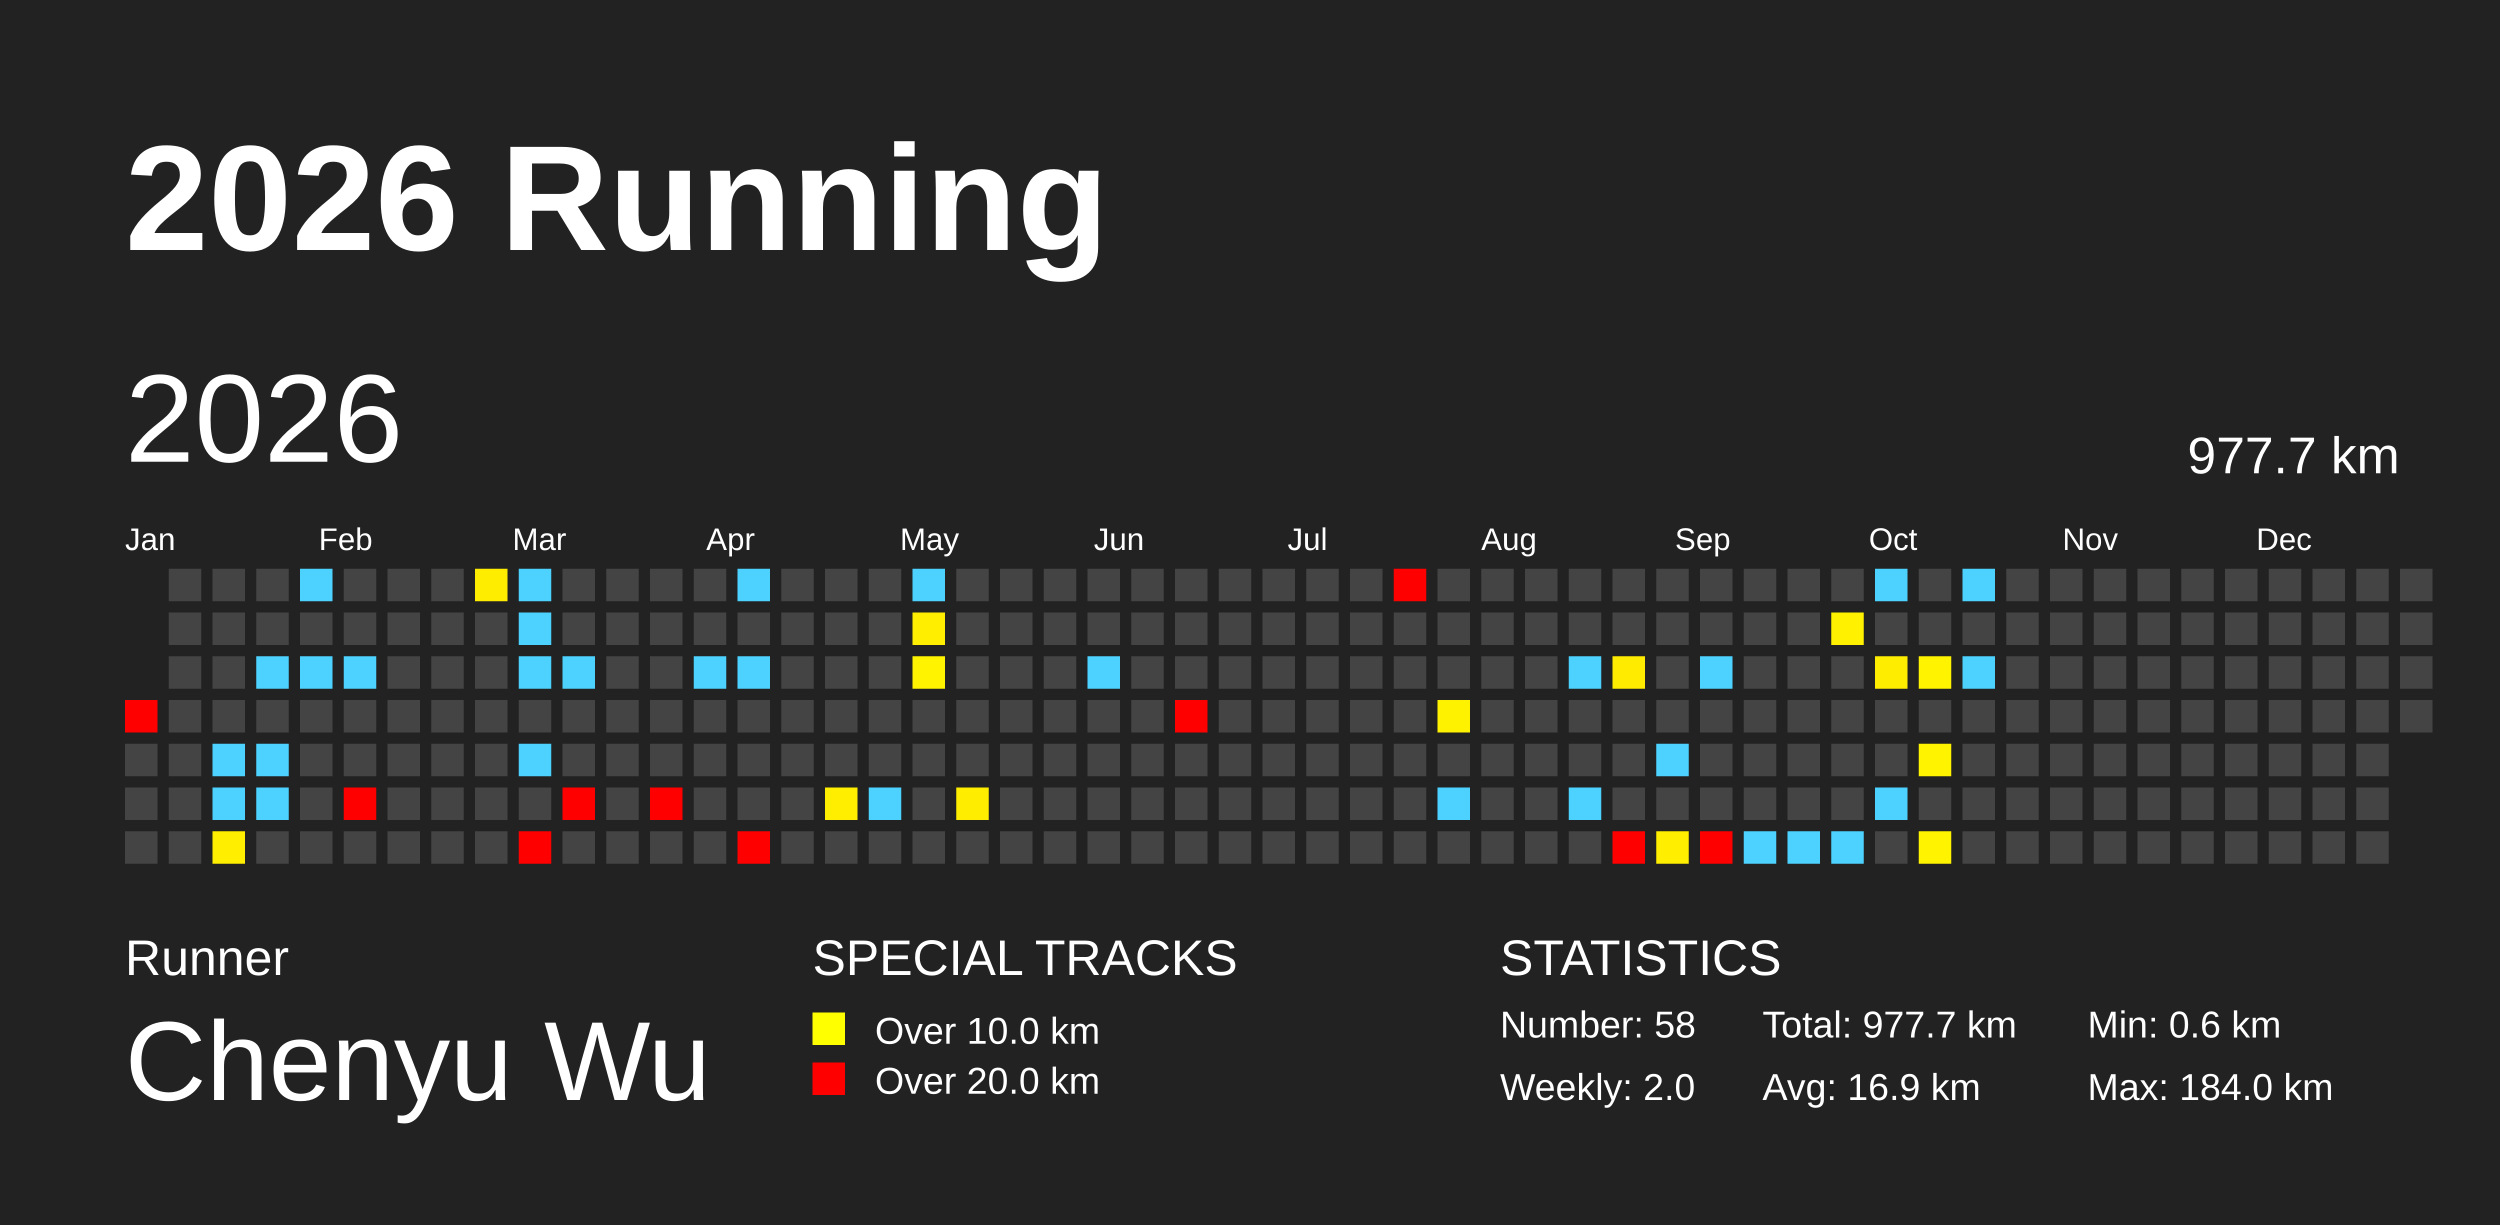
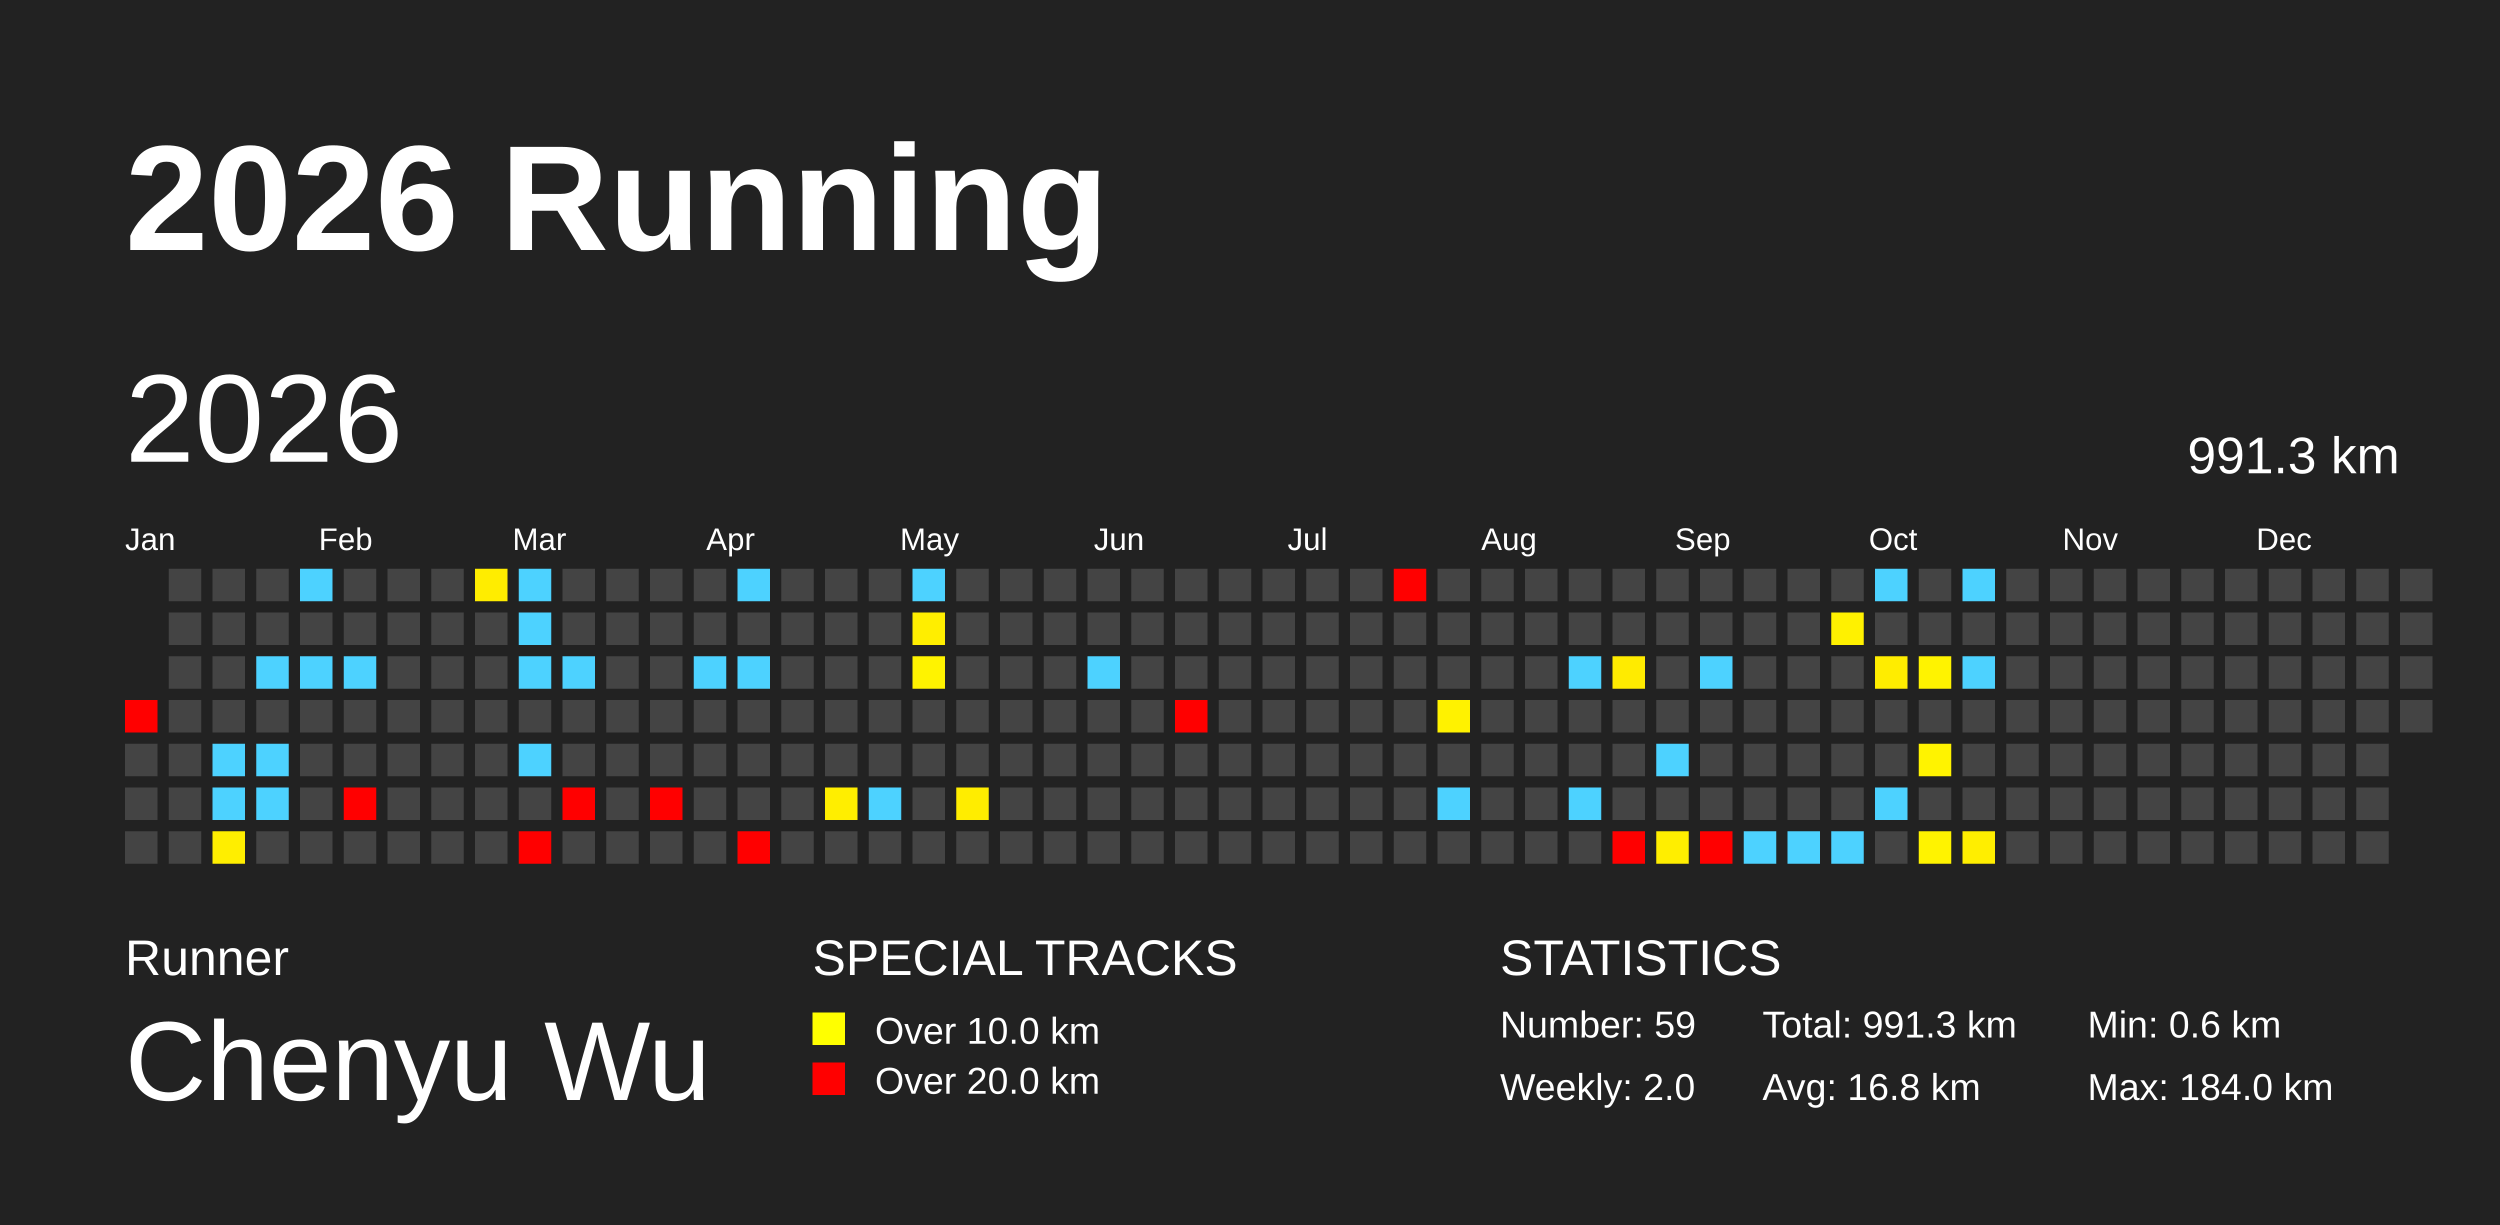
<svg xmlns="http://www.w3.org/2000/svg" baseProfile="full" height="98mm" version="1.1" viewBox="0,0,200,98" width="200mm">
  <defs />
  <rect fill="#222222" height="98" width="200" x="0" y="0" />
  <text fill="#FFFFFF" style="font-size:12px; font-family:Arial; font-weight:bold;" x="10" y="20">2026 Running</text>
  <text fill="#FFFFFF" style="font-size:4px; font-family:Arial" x="10" y="78">Runner</text>
  <text fill="#FFFFFF" style="font-size:9px; font-family:Arial" x="10" y="88">Chenyu Wu</text>
  <text fill="#FFFFFF" style="font-size:4px; font-family:Arial" x="65" y="78">SPECIAL TRACKS</text>
  <rect fill="yellow" height="2.6" width="2.6" x="65" y="81" />
  <text fill="#FFFFFF" style="font-size:3px; font-family:Arial" x="70" y="83.5">Over 10.0 km</text>
  <rect fill="red" height="2.6" width="2.6" x="65" y="85" />
  <text fill="#FFFFFF" style="font-size:3px; font-family:Arial" x="70" y="87.5">Over 20.0 km</text>
  <text fill="#FFFFFF" style="font-size:4px; font-family:Arial" x="120" y="78">STATISTICS</text>
-   <text fill="#FFFFFF" style="font-size:3px; font-family:Arial" x="120" y="83">Number: 58</text>
+   <text fill="#FFFFFF" style="font-size:3px; font-family:Arial" x="120" y="83">Number: 59</text>
  <text fill="#FFFFFF" style="font-size:3px; font-family:Arial" x="120" y="88">Weekly: 2.0</text>
-   <text fill="#FFFFFF" style="font-size:3px; font-family:Arial" x="141" y="83">Total: 977.7 km</text>
-   <text fill="#FFFFFF" style="font-size:3px; font-family:Arial" x="141" y="88">Avg: 16.9 km</text>
+   <text fill="#FFFFFF" style="font-size:3px; font-family:Arial" x="141" y="83">Total: 991.3 km</text>
+   <text fill="#FFFFFF" style="font-size:3px; font-family:Arial" x="141" y="88">Avg: 16.8 km</text>
  <text fill="#FFFFFF" style="font-size:3px; font-family:Arial" x="167" y="83">Min: 0.6 km</text>
  <text fill="#FFFFFF" style="font-size:3px; font-family:Arial" x="167" y="88">Max: 184.0 km</text>
  <text dominant-baseline="hanging" fill="#FFFFFF" style="font-size:10.0px; font-family:Arial;" x="10" y="30">2026</text>
-   <text dominant-baseline="hanging" fill="#FFFFFF" style="font-size:4.125px; font-family:Arial;" x="175" y="35">977.7 km</text>
+   <text dominant-baseline="hanging" fill="#FFFFFF" style="font-size:4.125px; font-family:Arial;" x="175" y="35">991.3 km</text>
  <text fill="#FFFFFF" style="font-size:2.5px; font-family:Arial" x="10.0" y="44">Jan</text>
  <text fill="#FFFFFF" style="font-size:2.5px; font-family:Arial" x="25.5" y="44">Feb</text>
  <text fill="#FFFFFF" style="font-size:2.5px; font-family:Arial" x="41.0" y="44">Mar</text>
  <text fill="#FFFFFF" style="font-size:2.5px; font-family:Arial" x="56.5" y="44">Apr</text>
  <text fill="#FFFFFF" style="font-size:2.5px; font-family:Arial" x="72.0" y="44">May</text>
  <text fill="#FFFFFF" style="font-size:2.5px; font-family:Arial" x="87.5" y="44">Jun</text>
  <text fill="#FFFFFF" style="font-size:2.5px; font-family:Arial" x="103.0" y="44">Jul</text>
  <text fill="#FFFFFF" style="font-size:2.5px; font-family:Arial" x="118.5" y="44">Aug</text>
  <text fill="#FFFFFF" style="font-size:2.5px; font-family:Arial" x="134.0" y="44">Sep</text>
  <text fill="#FFFFFF" style="font-size:2.5px; font-family:Arial" x="149.5" y="44">Oct</text>
  <text fill="#FFFFFF" style="font-size:2.5px; font-family:Arial" x="165.0" y="44">Nov</text>
  <text fill="#FFFFFF" style="font-size:2.5px; font-family:Arial" x="180.5" y="44">Dec</text>
  <rect fill="red" height="2.6" width="2.6" x="10.0" y="56.0" />
  <rect fill="#444444" height="2.6" width="2.6" x="10.0" y="59.5" />
  <rect fill="#444444" height="2.6" width="2.6" x="10.0" y="63.0" />
  <rect fill="#444444" height="2.6" width="2.6" x="10.0" y="66.5" />
  <rect fill="#444444" height="2.6" width="2.6" x="13.5" y="45.5" />
  <rect fill="#444444" height="2.6" width="2.6" x="13.5" y="49.0" />
  <rect fill="#444444" height="2.6" width="2.6" x="13.5" y="52.5" />
  <rect fill="#444444" height="2.6" width="2.6" x="13.5" y="56.0" />
  <rect fill="#444444" height="2.6" width="2.6" x="13.5" y="59.5" />
  <rect fill="#444444" height="2.6" width="2.6" x="13.5" y="63.0" />
  <rect fill="#444444" height="2.6" width="2.6" x="13.5" y="66.5" />
  <rect fill="#444444" height="2.6" width="2.6" x="17.0" y="45.5" />
  <rect fill="#444444" height="2.6" width="2.6" x="17.0" y="49.0" />
  <rect fill="#444444" height="2.6" width="2.6" x="17.0" y="52.5" />
  <rect fill="#444444" height="2.6" width="2.6" x="17.0" y="56.0" />
  <rect fill="#4dd2ff" height="2.6" width="2.6" x="17.0" y="59.5" />
  <rect fill="#4dd2ff" height="2.6" width="2.6" x="17.0" y="63.0" />
  <rect fill="#ffee00" height="2.6" width="2.6" x="17.0" y="66.5" />
  <rect fill="#444444" height="2.6" width="2.6" x="20.5" y="45.5" />
  <rect fill="#444444" height="2.6" width="2.6" x="20.5" y="49.0" />
  <rect fill="#4dd2ff" height="2.6" width="2.6" x="20.5" y="52.5" />
  <rect fill="#444444" height="2.6" width="2.6" x="20.5" y="56.0" />
  <rect fill="#4dd2ff" height="2.6" width="2.6" x="20.5" y="59.5" />
  <rect fill="#4dd2ff" height="2.6" width="2.6" x="20.5" y="63.0" />
  <rect fill="#444444" height="2.6" width="2.6" x="20.5" y="66.5" />
  <rect fill="#4dd2ff" height="2.6" width="2.6" x="24.0" y="45.5" />
  <rect fill="#444444" height="2.6" width="2.6" x="24.0" y="49.0" />
  <rect fill="#4dd2ff" height="2.6" width="2.6" x="24.0" y="52.5" />
  <rect fill="#444444" height="2.6" width="2.6" x="24.0" y="56.0" />
  <rect fill="#444444" height="2.6" width="2.6" x="24.0" y="59.5" />
  <rect fill="#444444" height="2.6" width="2.6" x="24.0" y="63.0" />
  <rect fill="#444444" height="2.6" width="2.6" x="24.0" y="66.5" />
  <rect fill="#444444" height="2.6" width="2.6" x="27.5" y="45.5" />
  <rect fill="#444444" height="2.6" width="2.6" x="27.5" y="49.0" />
  <rect fill="#4dd2ff" height="2.6" width="2.6" x="27.5" y="52.5" />
  <rect fill="#444444" height="2.6" width="2.6" x="27.5" y="56.0" />
  <rect fill="#444444" height="2.6" width="2.6" x="27.5" y="59.5" />
  <rect fill="red" height="2.6" width="2.6" x="27.5" y="63.0" />
  <rect fill="#444444" height="2.6" width="2.6" x="27.5" y="66.5" />
  <rect fill="#444444" height="2.6" width="2.6" x="31.0" y="45.5" />
  <rect fill="#444444" height="2.6" width="2.6" x="31.0" y="49.0" />
  <rect fill="#444444" height="2.6" width="2.6" x="31.0" y="52.5" />
  <rect fill="#444444" height="2.6" width="2.6" x="31.0" y="56.0" />
  <rect fill="#444444" height="2.6" width="2.6" x="31.0" y="59.5" />
  <rect fill="#444444" height="2.6" width="2.6" x="31.0" y="63.0" />
  <rect fill="#444444" height="2.6" width="2.6" x="31.0" y="66.5" />
  <rect fill="#444444" height="2.6" width="2.6" x="34.5" y="45.5" />
  <rect fill="#444444" height="2.6" width="2.6" x="34.5" y="49.0" />
  <rect fill="#444444" height="2.6" width="2.6" x="34.5" y="52.5" />
  <rect fill="#444444" height="2.6" width="2.6" x="34.5" y="56.0" />
  <rect fill="#444444" height="2.6" width="2.6" x="34.5" y="59.5" />
  <rect fill="#444444" height="2.6" width="2.6" x="34.5" y="63.0" />
  <rect fill="#444444" height="2.6" width="2.6" x="34.5" y="66.5" />
  <rect fill="#ffed00" height="2.6" width="2.6" x="38.0" y="45.5" />
  <rect fill="#444444" height="2.6" width="2.6" x="38.0" y="49.0" />
  <rect fill="#444444" height="2.6" width="2.6" x="38.0" y="52.5" />
  <rect fill="#444444" height="2.6" width="2.6" x="38.0" y="56.0" />
  <rect fill="#444444" height="2.6" width="2.6" x="38.0" y="59.5" />
  <rect fill="#444444" height="2.6" width="2.6" x="38.0" y="63.0" />
  <rect fill="#444444" height="2.6" width="2.6" x="38.0" y="66.5" />
  <rect fill="#4dd2ff" height="2.6" width="2.6" x="41.5" y="45.5" />
  <rect fill="#4dd2ff" height="2.6" width="2.6" x="41.5" y="49.0" />
  <rect fill="#4dd2ff" height="2.6" width="2.6" x="41.5" y="52.5" />
  <rect fill="#444444" height="2.6" width="2.6" x="41.5" y="56.0" />
  <rect fill="#4dd2ff" height="2.6" width="2.6" x="41.5" y="59.5" />
  <rect fill="#444444" height="2.6" width="2.6" x="41.5" y="63.0" />
  <rect fill="red" height="2.6" width="2.6" x="41.5" y="66.5" />
  <rect fill="#444444" height="2.6" width="2.6" x="45.0" y="45.5" />
  <rect fill="#444444" height="2.6" width="2.6" x="45.0" y="49.0" />
  <rect fill="#4dd2ff" height="2.6" width="2.6" x="45.0" y="52.5" />
  <rect fill="#444444" height="2.6" width="2.6" x="45.0" y="56.0" />
  <rect fill="#444444" height="2.6" width="2.6" x="45.0" y="59.5" />
  <rect fill="red" height="2.6" width="2.6" x="45.0" y="63.0" />
  <rect fill="#444444" height="2.6" width="2.6" x="45.0" y="66.5" />
  <rect fill="#444444" height="2.6" width="2.6" x="48.5" y="45.5" />
  <rect fill="#444444" height="2.6" width="2.6" x="48.5" y="49.0" />
  <rect fill="#444444" height="2.6" width="2.6" x="48.5" y="52.5" />
  <rect fill="#444444" height="2.6" width="2.6" x="48.5" y="56.0" />
  <rect fill="#444444" height="2.6" width="2.6" x="48.5" y="59.5" />
  <rect fill="#444444" height="2.6" width="2.6" x="48.5" y="63.0" />
  <rect fill="#444444" height="2.6" width="2.6" x="48.5" y="66.5" />
  <rect fill="#444444" height="2.6" width="2.6" x="52.0" y="45.5" />
  <rect fill="#444444" height="2.6" width="2.6" x="52.0" y="49.0" />
  <rect fill="#444444" height="2.6" width="2.6" x="52.0" y="52.5" />
  <rect fill="#444444" height="2.6" width="2.6" x="52.0" y="56.0" />
  <rect fill="#444444" height="2.6" width="2.6" x="52.0" y="59.5" />
  <rect fill="red" height="2.6" width="2.6" x="52.0" y="63.0" />
  <rect fill="#444444" height="2.6" width="2.6" x="52.0" y="66.5" />
  <rect fill="#444444" height="2.6" width="2.6" x="55.5" y="45.5" />
  <rect fill="#444444" height="2.6" width="2.6" x="55.5" y="49.0" />
  <rect fill="#4dd2ff" height="2.6" width="2.6" x="55.5" y="52.5" />
  <rect fill="#444444" height="2.6" width="2.6" x="55.5" y="56.0" />
  <rect fill="#444444" height="2.6" width="2.6" x="55.5" y="59.5" />
  <rect fill="#444444" height="2.6" width="2.6" x="55.5" y="63.0" />
  <rect fill="#444444" height="2.6" width="2.6" x="55.5" y="66.5" />
  <rect fill="#4dd2ff" height="2.6" width="2.6" x="59.0" y="45.5" />
  <rect fill="#444444" height="2.6" width="2.6" x="59.0" y="49.0" />
  <rect fill="#4dd2ff" height="2.6" width="2.6" x="59.0" y="52.5" />
  <rect fill="#444444" height="2.6" width="2.6" x="59.0" y="56.0" />
  <rect fill="#444444" height="2.6" width="2.6" x="59.0" y="59.5" />
  <rect fill="#444444" height="2.6" width="2.6" x="59.0" y="63.0" />
  <rect fill="red" height="2.6" width="2.6" x="59.0" y="66.5" />
  <rect fill="#444444" height="2.6" width="2.6" x="62.5" y="45.5" />
  <rect fill="#444444" height="2.6" width="2.6" x="62.5" y="49.0" />
  <rect fill="#444444" height="2.6" width="2.6" x="62.5" y="52.5" />
  <rect fill="#444444" height="2.6" width="2.6" x="62.5" y="56.0" />
  <rect fill="#444444" height="2.6" width="2.6" x="62.5" y="59.5" />
  <rect fill="#444444" height="2.6" width="2.6" x="62.5" y="63.0" />
  <rect fill="#444444" height="2.6" width="2.6" x="62.5" y="66.5" />
  <rect fill="#444444" height="2.6" width="2.6" x="66.0" y="45.5" />
  <rect fill="#444444" height="2.6" width="2.6" x="66.0" y="49.0" />
  <rect fill="#444444" height="2.6" width="2.6" x="66.0" y="52.5" />
  <rect fill="#444444" height="2.6" width="2.6" x="66.0" y="56.0" />
  <rect fill="#444444" height="2.6" width="2.6" x="66.0" y="59.5" />
  <rect fill="#ffee00" height="2.6" width="2.6" x="66.0" y="63.0" />
  <rect fill="#444444" height="2.6" width="2.6" x="66.0" y="66.5" />
  <rect fill="#444444" height="2.6" width="2.6" x="69.5" y="45.5" />
  <rect fill="#444444" height="2.6" width="2.6" x="69.5" y="49.0" />
  <rect fill="#444444" height="2.6" width="2.6" x="69.5" y="52.5" />
  <rect fill="#444444" height="2.6" width="2.6" x="69.5" y="56.0" />
  <rect fill="#444444" height="2.6" width="2.6" x="69.5" y="59.5" />
  <rect fill="#4dd2ff" height="2.6" width="2.6" x="69.5" y="63.0" />
  <rect fill="#444444" height="2.6" width="2.6" x="69.5" y="66.5" />
  <rect fill="#4dd2ff" height="2.6" width="2.6" x="73.0" y="45.5" />
  <rect fill="#ffee00" height="2.6" width="2.6" x="73.0" y="49.0" />
  <rect fill="#fff300" height="2.6" width="2.6" x="73.0" y="52.5" />
  <rect fill="#444444" height="2.6" width="2.6" x="73.0" y="56.0" />
  <rect fill="#444444" height="2.6" width="2.6" x="73.0" y="59.5" />
  <rect fill="#444444" height="2.6" width="2.6" x="73.0" y="63.0" />
  <rect fill="#444444" height="2.6" width="2.6" x="73.0" y="66.5" />
  <rect fill="#444444" height="2.6" width="2.6" x="76.5" y="45.5" />
  <rect fill="#444444" height="2.6" width="2.6" x="76.5" y="49.0" />
  <rect fill="#444444" height="2.6" width="2.6" x="76.5" y="52.5" />
  <rect fill="#444444" height="2.6" width="2.6" x="76.5" y="56.0" />
  <rect fill="#444444" height="2.6" width="2.6" x="76.5" y="59.5" />
  <rect fill="#ffed00" height="2.6" width="2.6" x="76.5" y="63.0" />
  <rect fill="#444444" height="2.6" width="2.6" x="76.5" y="66.5" />
  <rect fill="#444444" height="2.6" width="2.6" x="80.0" y="45.5" />
  <rect fill="#444444" height="2.6" width="2.6" x="80.0" y="49.0" />
  <rect fill="#444444" height="2.6" width="2.6" x="80.0" y="52.5" />
  <rect fill="#444444" height="2.6" width="2.6" x="80.0" y="56.0" />
  <rect fill="#444444" height="2.6" width="2.6" x="80.0" y="59.5" />
  <rect fill="#444444" height="2.6" width="2.6" x="80.0" y="63.0" />
  <rect fill="#444444" height="2.6" width="2.6" x="80.0" y="66.5" />
  <rect fill="#444444" height="2.6" width="2.6" x="83.5" y="45.5" />
  <rect fill="#444444" height="2.6" width="2.6" x="83.5" y="49.0" />
  <rect fill="#444444" height="2.6" width="2.6" x="83.5" y="52.5" />
  <rect fill="#444444" height="2.6" width="2.6" x="83.5" y="56.0" />
  <rect fill="#444444" height="2.6" width="2.6" x="83.5" y="59.5" />
  <rect fill="#444444" height="2.6" width="2.6" x="83.5" y="63.0" />
  <rect fill="#444444" height="2.6" width="2.6" x="83.5" y="66.5" />
  <rect fill="#444444" height="2.6" width="2.6" x="87.0" y="45.5" />
  <rect fill="#444444" height="2.6" width="2.6" x="87.0" y="49.0" />
  <rect fill="#4dd2ff" height="2.6" width="2.6" x="87.0" y="52.5" />
  <rect fill="#444444" height="2.6" width="2.6" x="87.0" y="56.0" />
  <rect fill="#444444" height="2.6" width="2.6" x="87.0" y="59.5" />
  <rect fill="#444444" height="2.6" width="2.6" x="87.0" y="63.0" />
  <rect fill="#444444" height="2.6" width="2.6" x="87.0" y="66.5" />
  <rect fill="#444444" height="2.6" width="2.6" x="90.5" y="45.5" />
  <rect fill="#444444" height="2.6" width="2.6" x="90.5" y="49.0" />
  <rect fill="#444444" height="2.6" width="2.6" x="90.5" y="52.5" />
  <rect fill="#444444" height="2.6" width="2.6" x="90.5" y="56.0" />
  <rect fill="#444444" height="2.6" width="2.6" x="90.5" y="59.5" />
  <rect fill="#444444" height="2.6" width="2.6" x="90.5" y="63.0" />
  <rect fill="#444444" height="2.6" width="2.6" x="90.5" y="66.5" />
  <rect fill="#444444" height="2.6" width="2.6" x="94.0" y="45.5" />
  <rect fill="#444444" height="2.6" width="2.6" x="94.0" y="49.0" />
  <rect fill="#444444" height="2.6" width="2.6" x="94.0" y="52.5" />
  <rect fill="red" height="2.6" width="2.6" x="94.0" y="56.0" />
  <rect fill="#444444" height="2.6" width="2.6" x="94.0" y="59.5" />
  <rect fill="#444444" height="2.6" width="2.6" x="94.0" y="63.0" />
  <rect fill="#444444" height="2.6" width="2.6" x="94.0" y="66.5" />
  <rect fill="#444444" height="2.6" width="2.6" x="97.5" y="45.5" />
  <rect fill="#444444" height="2.6" width="2.6" x="97.5" y="49.0" />
  <rect fill="#444444" height="2.6" width="2.6" x="97.5" y="52.5" />
  <rect fill="#444444" height="2.6" width="2.6" x="97.5" y="56.0" />
  <rect fill="#444444" height="2.6" width="2.6" x="97.5" y="59.5" />
  <rect fill="#444444" height="2.6" width="2.6" x="97.5" y="63.0" />
  <rect fill="#444444" height="2.6" width="2.6" x="97.5" y="66.5" />
  <rect fill="#444444" height="2.6" width="2.6" x="101.0" y="45.5" />
  <rect fill="#444444" height="2.6" width="2.6" x="101.0" y="49.0" />
  <rect fill="#444444" height="2.6" width="2.6" x="101.0" y="52.5" />
  <rect fill="#444444" height="2.6" width="2.6" x="101.0" y="56.0" />
  <rect fill="#444444" height="2.6" width="2.6" x="101.0" y="59.5" />
  <rect fill="#444444" height="2.6" width="2.6" x="101.0" y="63.0" />
  <rect fill="#444444" height="2.6" width="2.6" x="101.0" y="66.5" />
  <rect fill="#444444" height="2.6" width="2.6" x="104.5" y="45.5" />
  <rect fill="#444444" height="2.6" width="2.6" x="104.5" y="49.0" />
  <rect fill="#444444" height="2.6" width="2.6" x="104.5" y="52.5" />
  <rect fill="#444444" height="2.6" width="2.6" x="104.5" y="56.0" />
  <rect fill="#444444" height="2.6" width="2.6" x="104.5" y="59.5" />
  <rect fill="#444444" height="2.6" width="2.6" x="104.5" y="63.0" />
  <rect fill="#444444" height="2.6" width="2.6" x="104.5" y="66.5" />
  <rect fill="#444444" height="2.6" width="2.6" x="108.0" y="45.5" />
  <rect fill="#444444" height="2.6" width="2.6" x="108.0" y="49.0" />
  <rect fill="#444444" height="2.6" width="2.6" x="108.0" y="52.5" />
  <rect fill="#444444" height="2.6" width="2.6" x="108.0" y="56.0" />
  <rect fill="#444444" height="2.6" width="2.6" x="108.0" y="59.5" />
  <rect fill="#444444" height="2.6" width="2.6" x="108.0" y="63.0" />
  <rect fill="#444444" height="2.6" width="2.6" x="108.0" y="66.5" />
  <rect fill="red" height="2.6" width="2.6" x="111.5" y="45.5" />
  <rect fill="#444444" height="2.6" width="2.6" x="111.5" y="49.0" />
  <rect fill="#444444" height="2.6" width="2.6" x="111.5" y="52.5" />
  <rect fill="#444444" height="2.6" width="2.6" x="111.5" y="56.0" />
  <rect fill="#444444" height="2.6" width="2.6" x="111.5" y="59.5" />
  <rect fill="#444444" height="2.6" width="2.6" x="111.5" y="63.0" />
  <rect fill="#444444" height="2.6" width="2.6" x="111.5" y="66.5" />
  <rect fill="#444444" height="2.6" width="2.6" x="115.0" y="45.5" />
  <rect fill="#444444" height="2.6" width="2.6" x="115.0" y="49.0" />
  <rect fill="#444444" height="2.6" width="2.6" x="115.0" y="52.5" />
  <rect fill="#fff200" height="2.6" width="2.6" x="115.0" y="56.0" />
  <rect fill="#444444" height="2.6" width="2.6" x="115.0" y="59.5" />
  <rect fill="#4dd2ff" height="2.6" width="2.6" x="115.0" y="63.0" />
  <rect fill="#444444" height="2.6" width="2.6" x="115.0" y="66.5" />
  <rect fill="#444444" height="2.6" width="2.6" x="118.5" y="45.5" />
  <rect fill="#444444" height="2.6" width="2.6" x="118.5" y="49.0" />
  <rect fill="#444444" height="2.6" width="2.6" x="118.5" y="52.5" />
  <rect fill="#444444" height="2.6" width="2.6" x="118.5" y="56.0" />
  <rect fill="#444444" height="2.6" width="2.6" x="118.5" y="59.5" />
  <rect fill="#444444" height="2.6" width="2.6" x="118.5" y="63.0" />
  <rect fill="#444444" height="2.6" width="2.6" x="118.5" y="66.5" />
  <rect fill="#444444" height="2.6" width="2.6" x="122.0" y="45.5" />
  <rect fill="#444444" height="2.6" width="2.6" x="122.0" y="49.0" />
  <rect fill="#444444" height="2.6" width="2.6" x="122.0" y="52.5" />
  <rect fill="#444444" height="2.6" width="2.6" x="122.0" y="56.0" />
  <rect fill="#444444" height="2.6" width="2.6" x="122.0" y="59.5" />
  <rect fill="#444444" height="2.6" width="2.6" x="122.0" y="63.0" />
  <rect fill="#444444" height="2.6" width="2.6" x="122.0" y="66.5" />
  <rect fill="#444444" height="2.6" width="2.6" x="125.5" y="45.5" />
  <rect fill="#444444" height="2.6" width="2.6" x="125.5" y="49.0" />
  <rect fill="#4dd2ff" height="2.6" width="2.6" x="125.5" y="52.5" />
  <rect fill="#444444" height="2.6" width="2.6" x="125.5" y="56.0" />
  <rect fill="#444444" height="2.6" width="2.6" x="125.5" y="59.5" />
  <rect fill="#4dd2ff" height="2.6" width="2.6" x="125.5" y="63.0" />
  <rect fill="#444444" height="2.6" width="2.6" x="125.5" y="66.5" />
  <rect fill="#444444" height="2.6" width="2.6" x="129.0" y="45.5" />
  <rect fill="#444444" height="2.6" width="2.6" x="129.0" y="49.0" />
  <rect fill="#ffeb00" height="2.6" width="2.6" x="129.0" y="52.5" />
  <rect fill="#444444" height="2.6" width="2.6" x="129.0" y="56.0" />
  <rect fill="#444444" height="2.6" width="2.6" x="129.0" y="59.5" />
  <rect fill="#444444" height="2.6" width="2.6" x="129.0" y="63.0" />
  <rect fill="red" height="2.6" width="2.6" x="129.0" y="66.5" />
  <rect fill="#444444" height="2.6" width="2.6" x="132.5" y="45.5" />
  <rect fill="#444444" height="2.6" width="2.6" x="132.5" y="49.0" />
  <rect fill="#444444" height="2.6" width="2.6" x="132.5" y="52.5" />
  <rect fill="#444444" height="2.6" width="2.6" x="132.5" y="56.0" />
  <rect fill="#4dd2ff" height="2.6" width="2.6" x="132.5" y="59.5" />
  <rect fill="#444444" height="2.6" width="2.6" x="132.5" y="63.0" />
  <rect fill="#ffee00" height="2.6" width="2.6" x="132.5" y="66.5" />
  <rect fill="#444444" height="2.6" width="2.6" x="136.0" y="45.5" />
  <rect fill="#444444" height="2.6" width="2.6" x="136.0" y="49.0" />
  <rect fill="#4dd2ff" height="2.6" width="2.6" x="136.0" y="52.5" />
  <rect fill="#444444" height="2.6" width="2.6" x="136.0" y="56.0" />
  <rect fill="#444444" height="2.6" width="2.6" x="136.0" y="59.5" />
  <rect fill="#444444" height="2.6" width="2.6" x="136.0" y="63.0" />
  <rect fill="red" height="2.6" width="2.6" x="136.0" y="66.5" />
  <rect fill="#444444" height="2.6" width="2.6" x="139.5" y="45.5" />
  <rect fill="#444444" height="2.6" width="2.6" x="139.5" y="49.0" />
  <rect fill="#444444" height="2.6" width="2.6" x="139.5" y="52.5" />
  <rect fill="#444444" height="2.6" width="2.6" x="139.5" y="56.0" />
  <rect fill="#444444" height="2.6" width="2.6" x="139.5" y="59.5" />
  <rect fill="#444444" height="2.6" width="2.6" x="139.5" y="63.0" />
  <rect fill="#4dd2ff" height="2.6" width="2.6" x="139.5" y="66.5" />
  <rect fill="#444444" height="2.6" width="2.6" x="143.0" y="45.5" />
  <rect fill="#444444" height="2.6" width="2.6" x="143.0" y="49.0" />
  <rect fill="#444444" height="2.6" width="2.6" x="143.0" y="52.5" />
  <rect fill="#444444" height="2.6" width="2.6" x="143.0" y="56.0" />
  <rect fill="#444444" height="2.6" width="2.6" x="143.0" y="59.5" />
  <rect fill="#444444" height="2.6" width="2.6" x="143.0" y="63.0" />
  <rect fill="#4dd2ff" height="2.6" width="2.6" x="143.0" y="66.5" />
  <rect fill="#444444" height="2.6" width="2.6" x="146.5" y="45.5" />
  <rect fill="#fff100" height="2.6" width="2.6" x="146.5" y="49.0" />
  <rect fill="#444444" height="2.6" width="2.6" x="146.5" y="52.5" />
  <rect fill="#444444" height="2.6" width="2.6" x="146.5" y="56.0" />
  <rect fill="#444444" height="2.6" width="2.6" x="146.5" y="59.5" />
  <rect fill="#444444" height="2.6" width="2.6" x="146.5" y="63.0" />
  <rect fill="#4dd2ff" height="2.6" width="2.6" x="146.5" y="66.5" />
  <rect fill="#4dd2ff" height="2.6" width="2.6" x="150.0" y="45.5" />
  <rect fill="#444444" height="2.6" width="2.6" x="150.0" y="49.0" />
  <rect fill="#ffed00" height="2.6" width="2.6" x="150.0" y="52.5" />
  <rect fill="#444444" height="2.6" width="2.6" x="150.0" y="56.0" />
  <rect fill="#444444" height="2.6" width="2.6" x="150.0" y="59.5" />
  <rect fill="#4dd2ff" height="2.6" width="2.6" x="150.0" y="63.0" />
  <rect fill="#444444" height="2.6" width="2.6" x="150.0" y="66.5" />
  <rect fill="#444444" height="2.6" width="2.6" x="153.5" y="45.5" />
  <rect fill="#444444" height="2.6" width="2.6" x="153.5" y="49.0" />
  <rect fill="#fff300" height="2.6" width="2.6" x="153.5" y="52.5" />
  <rect fill="#444444" height="2.6" width="2.6" x="153.5" y="56.0" />
  <rect fill="#fff300" height="2.6" width="2.6" x="153.5" y="59.5" />
  <rect fill="#444444" height="2.6" width="2.6" x="153.5" y="63.0" />
  <rect fill="#fff300" height="2.6" width="2.6" x="153.5" y="66.5" />
  <rect fill="#4dd2ff" height="2.6" width="2.6" x="157.0" y="45.5" />
  <rect fill="#444444" height="2.6" width="2.6" x="157.0" y="49.0" />
  <rect fill="#4dd2ff" height="2.6" width="2.6" x="157.0" y="52.5" />
  <rect fill="#444444" height="2.6" width="2.6" x="157.0" y="56.0" />
  <rect fill="#444444" height="2.6" width="2.6" x="157.0" y="59.5" />
  <rect fill="#444444" height="2.6" width="2.6" x="157.0" y="63.0" />
-   <rect fill="#444444" height="2.6" width="2.6" x="157.0" y="66.5" />
+   <rect fill="#ffee00" height="2.6" width="2.6" x="157.0" y="66.5" />
  <rect fill="#444444" height="2.6" width="2.6" x="160.5" y="45.5" />
  <rect fill="#444444" height="2.6" width="2.6" x="160.5" y="49.0" />
  <rect fill="#444444" height="2.6" width="2.6" x="160.5" y="52.5" />
  <rect fill="#444444" height="2.6" width="2.6" x="160.5" y="56.0" />
  <rect fill="#444444" height="2.6" width="2.6" x="160.5" y="59.5" />
  <rect fill="#444444" height="2.6" width="2.6" x="160.5" y="63.0" />
  <rect fill="#444444" height="2.6" width="2.6" x="160.5" y="66.5" />
  <rect fill="#444444" height="2.6" width="2.6" x="164.0" y="45.5" />
  <rect fill="#444444" height="2.6" width="2.6" x="164.0" y="49.0" />
  <rect fill="#444444" height="2.6" width="2.6" x="164.0" y="52.5" />
  <rect fill="#444444" height="2.6" width="2.6" x="164.0" y="56.0" />
  <rect fill="#444444" height="2.6" width="2.6" x="164.0" y="59.5" />
  <rect fill="#444444" height="2.6" width="2.6" x="164.0" y="63.0" />
  <rect fill="#444444" height="2.6" width="2.6" x="164.0" y="66.5" />
  <rect fill="#444444" height="2.6" width="2.6" x="167.5" y="45.5" />
  <rect fill="#444444" height="2.6" width="2.6" x="167.5" y="49.0" />
  <rect fill="#444444" height="2.6" width="2.6" x="167.5" y="52.5" />
  <rect fill="#444444" height="2.6" width="2.6" x="167.5" y="56.0" />
  <rect fill="#444444" height="2.6" width="2.6" x="167.5" y="59.5" />
  <rect fill="#444444" height="2.6" width="2.6" x="167.5" y="63.0" />
  <rect fill="#444444" height="2.6" width="2.6" x="167.5" y="66.5" />
  <rect fill="#444444" height="2.6" width="2.6" x="171.0" y="45.5" />
  <rect fill="#444444" height="2.6" width="2.6" x="171.0" y="49.0" />
  <rect fill="#444444" height="2.6" width="2.6" x="171.0" y="52.5" />
  <rect fill="#444444" height="2.6" width="2.6" x="171.0" y="56.0" />
  <rect fill="#444444" height="2.6" width="2.6" x="171.0" y="59.5" />
  <rect fill="#444444" height="2.6" width="2.6" x="171.0" y="63.0" />
  <rect fill="#444444" height="2.6" width="2.6" x="171.0" y="66.5" />
  <rect fill="#444444" height="2.6" width="2.6" x="174.5" y="45.5" />
  <rect fill="#444444" height="2.6" width="2.6" x="174.5" y="49.0" />
  <rect fill="#444444" height="2.6" width="2.6" x="174.5" y="52.5" />
  <rect fill="#444444" height="2.6" width="2.6" x="174.5" y="56.0" />
  <rect fill="#444444" height="2.6" width="2.6" x="174.5" y="59.5" />
  <rect fill="#444444" height="2.6" width="2.6" x="174.5" y="63.0" />
  <rect fill="#444444" height="2.6" width="2.6" x="174.5" y="66.5" />
  <rect fill="#444444" height="2.6" width="2.6" x="178.0" y="45.5" />
  <rect fill="#444444" height="2.6" width="2.6" x="178.0" y="49.0" />
  <rect fill="#444444" height="2.6" width="2.6" x="178.0" y="52.5" />
  <rect fill="#444444" height="2.6" width="2.6" x="178.0" y="56.0" />
  <rect fill="#444444" height="2.6" width="2.6" x="178.0" y="59.5" />
  <rect fill="#444444" height="2.6" width="2.6" x="178.0" y="63.0" />
  <rect fill="#444444" height="2.6" width="2.6" x="178.0" y="66.5" />
  <rect fill="#444444" height="2.6" width="2.6" x="181.5" y="45.5" />
  <rect fill="#444444" height="2.6" width="2.6" x="181.5" y="49.0" />
  <rect fill="#444444" height="2.6" width="2.6" x="181.5" y="52.5" />
  <rect fill="#444444" height="2.6" width="2.6" x="181.5" y="56.0" />
  <rect fill="#444444" height="2.6" width="2.6" x="181.5" y="59.5" />
  <rect fill="#444444" height="2.6" width="2.6" x="181.5" y="63.0" />
  <rect fill="#444444" height="2.6" width="2.6" x="181.5" y="66.5" />
  <rect fill="#444444" height="2.6" width="2.6" x="185.0" y="45.5" />
  <rect fill="#444444" height="2.6" width="2.6" x="185.0" y="49.0" />
  <rect fill="#444444" height="2.6" width="2.6" x="185.0" y="52.5" />
  <rect fill="#444444" height="2.6" width="2.6" x="185.0" y="56.0" />
  <rect fill="#444444" height="2.6" width="2.6" x="185.0" y="59.5" />
  <rect fill="#444444" height="2.6" width="2.6" x="185.0" y="63.0" />
  <rect fill="#444444" height="2.6" width="2.6" x="185.0" y="66.5" />
  <rect fill="#444444" height="2.6" width="2.6" x="188.5" y="45.5" />
  <rect fill="#444444" height="2.6" width="2.6" x="188.5" y="49.0" />
  <rect fill="#444444" height="2.6" width="2.6" x="188.5" y="52.5" />
  <rect fill="#444444" height="2.6" width="2.6" x="188.5" y="56.0" />
  <rect fill="#444444" height="2.6" width="2.6" x="188.5" y="59.5" />
  <rect fill="#444444" height="2.6" width="2.6" x="188.5" y="63.0" />
  <rect fill="#444444" height="2.6" width="2.6" x="188.5" y="66.5" />
  <rect fill="#444444" height="2.6" width="2.6" x="192.0" y="45.5" />
  <rect fill="#444444" height="2.6" width="2.6" x="192.0" y="49.0" />
  <rect fill="#444444" height="2.6" width="2.6" x="192.0" y="52.5" />
  <rect fill="#444444" height="2.6" width="2.6" x="192.0" y="56.0" />
</svg>
